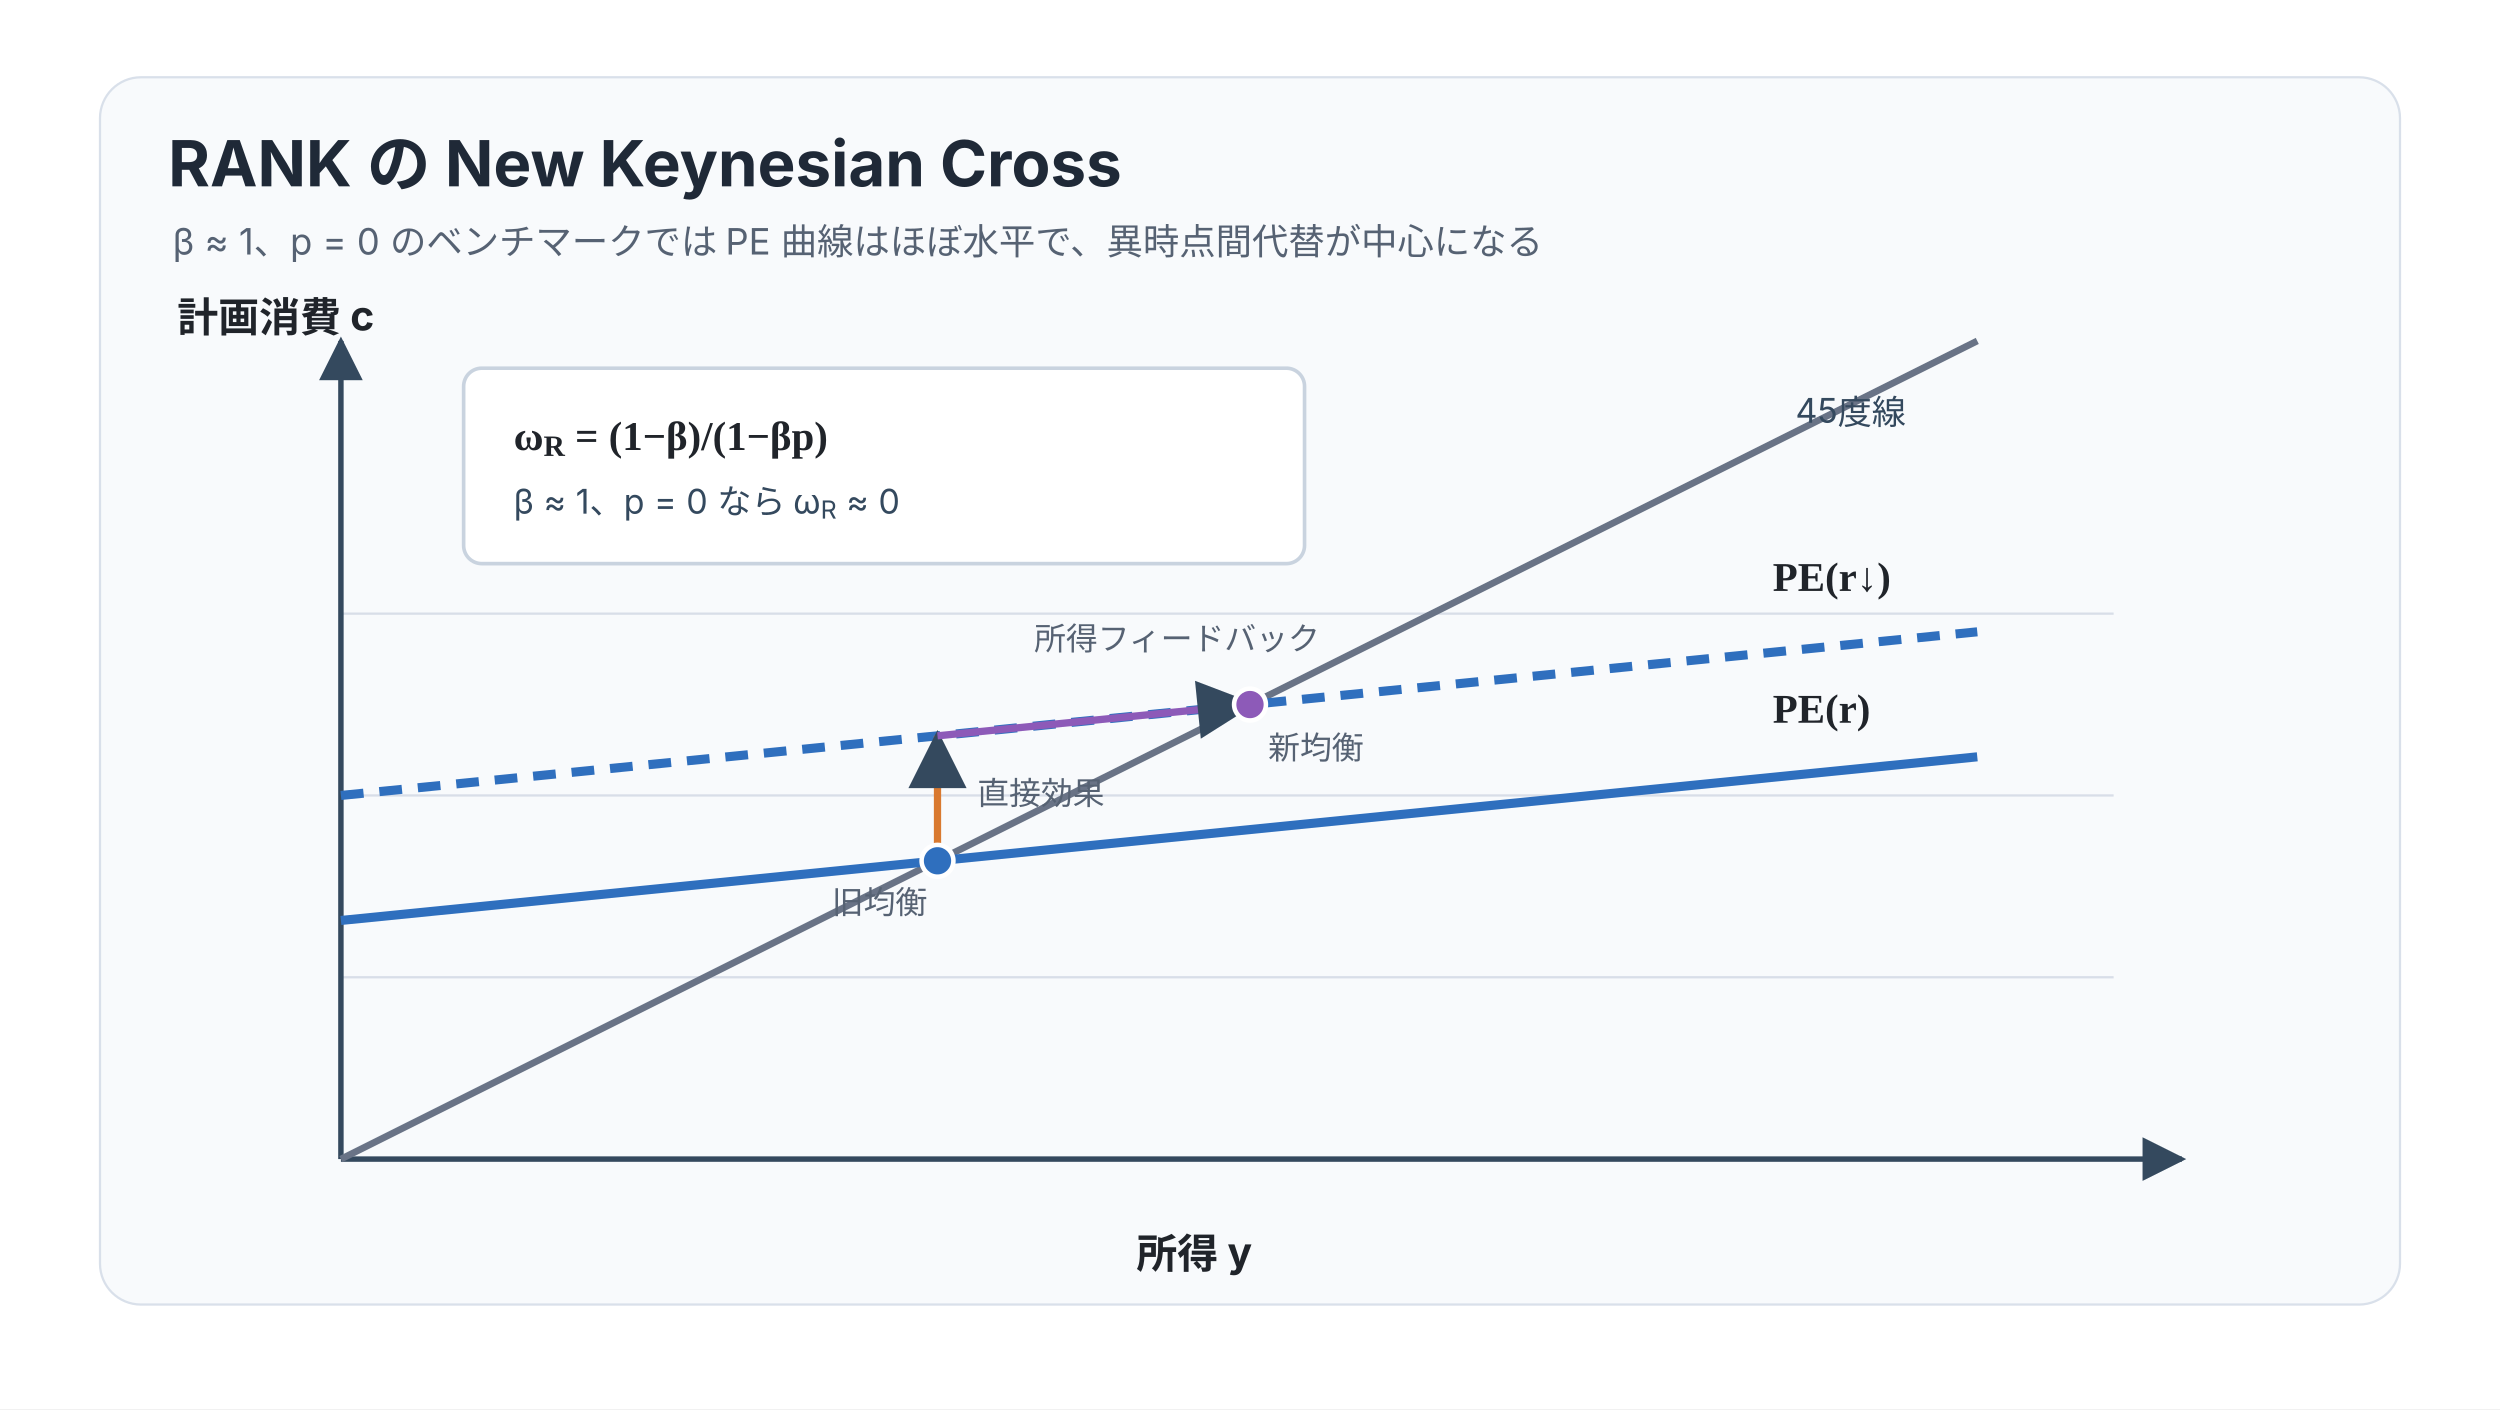
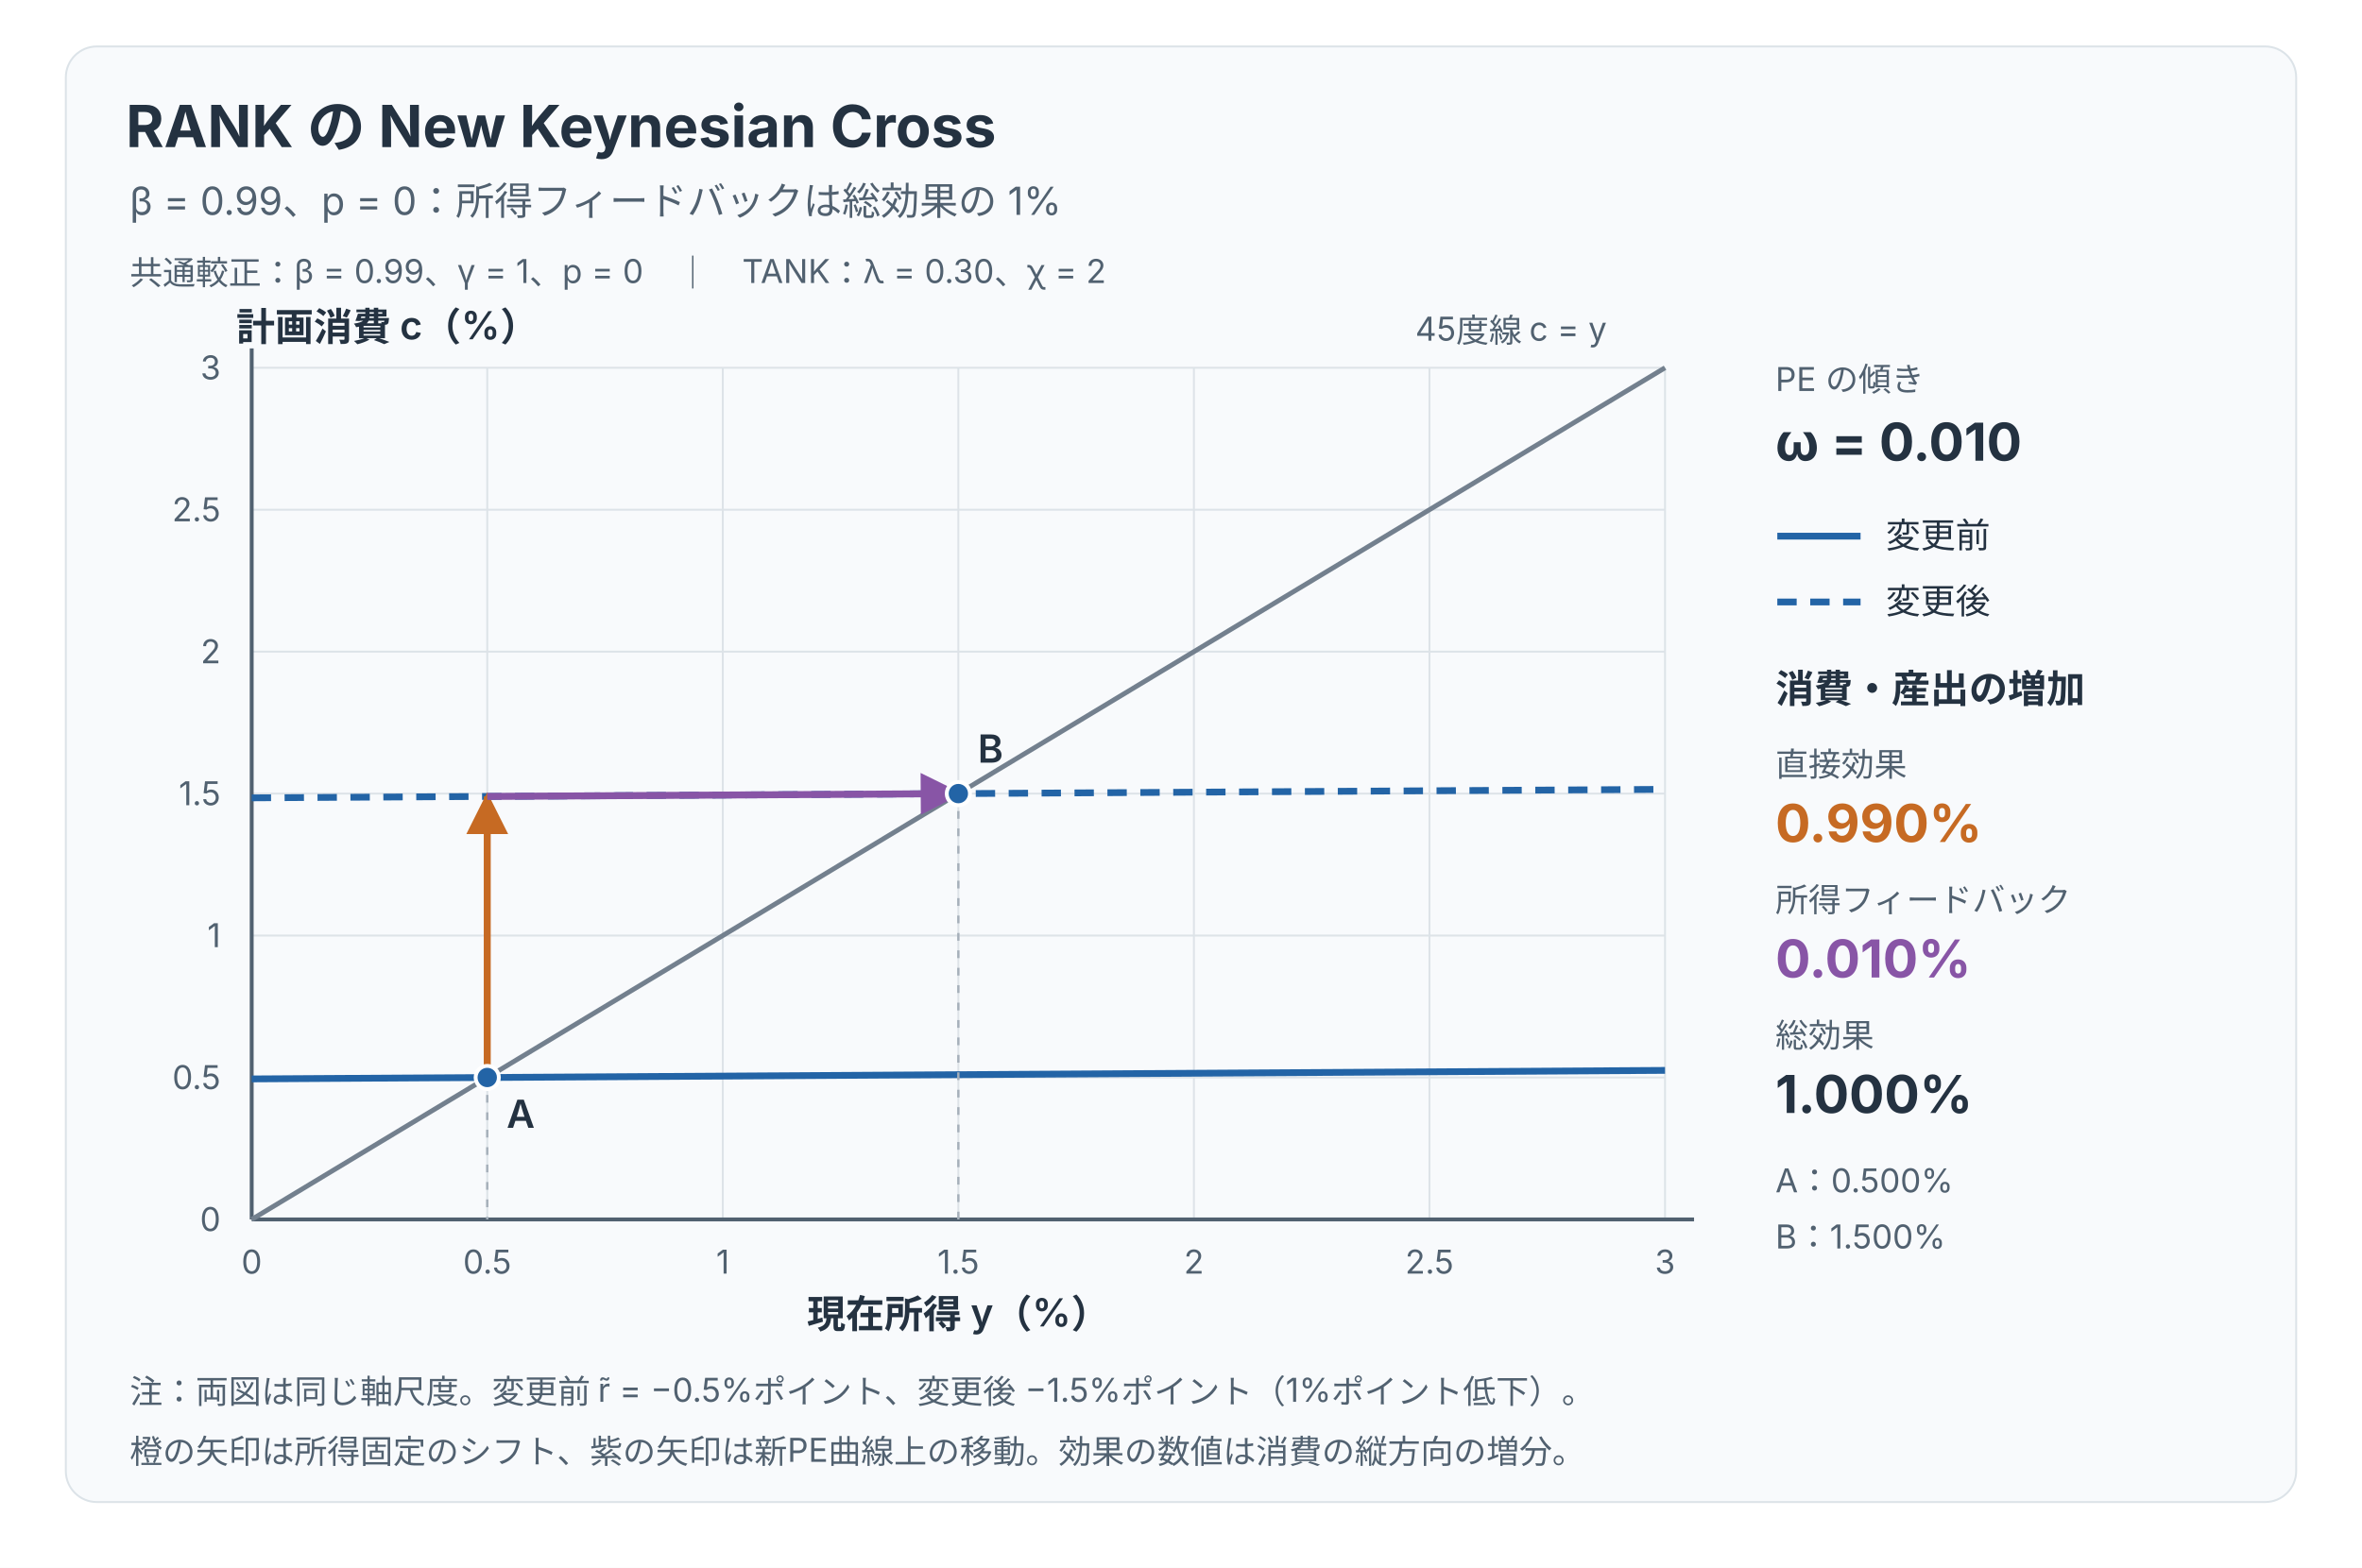
- <svg xmlns="http://www.w3.org/2000/svg" width="1100" height="620" viewBox="0 0 1100 620" role="img" aria-labelledby="title desc">
+ <svg xmlns="http://www.w3.org/2000/svg" width="1220" height="810" viewBox="0 0 1220 810" role="img" aria-labelledby="title desc">
  <defs>
-     <marker id="arrow" viewBox="0 0 10 10" refX="9" refY="5" markerWidth="8" markerHeight="8" orient="auto">
-       <path d="M0 0 L10 5 L0 10 Z" fill="#34495e" />
+     <marker id="arrow" viewBox="0 0 10 10" refX="9" refY="5" markerWidth="6" markerHeight="6" orient="auto">
+       <path d="M0 0 L10 5 L0 10 Z" fill="context-stroke" />
    </marker>
    <style>
-       .title { font: 700 28px -apple-system, BlinkMacSystemFont, "Hiragino Sans", "Noto Sans JP", sans-serif; fill: #1f2937; }
-       .subtitle { font: 400 16px -apple-system, BlinkMacSystemFont, "Hiragino Sans", "Noto Sans JP", sans-serif; fill: #566273; }
-       .axis { stroke: #34495e; stroke-width: 2.4; marker-end: url(#arrow); }
-       .grid { stroke: #d8dee8; stroke-width: 1; }
-       .line45 { stroke: #697386; stroke-width: 3; fill: none; }
-       .pe { stroke: #2f6fbe; stroke-width: 4; fill: none; }
-       .pe2 { stroke: #2f6fbe; stroke-width: 4; fill: none; stroke-dasharray: 10 7; }
-       .direct { stroke: #d9792f; stroke-width: 3.2; fill: none; marker-end: url(#arrow); }
-       .feedback { stroke: #8d5ab8; stroke-width: 3.2; fill: none; marker-end: url(#arrow); }
-       .label { font: 700 18px -apple-system, BlinkMacSystemFont, "Hiragino Sans", "Noto Sans JP", sans-serif; fill: #20242a; }
-       .text { font: 400 15px -apple-system, BlinkMacSystemFont, "Hiragino Sans", "Noto Sans JP", sans-serif; fill: #34495e; }
-       .math { font: 600 18px "Times New Roman", serif; fill: #20242a; }
-       .note { font: 400 14px -apple-system, BlinkMacSystemFont, "Hiragino Sans", "Noto Sans JP", sans-serif; fill: #566273; }
-       .box { fill: #ffffff; stroke: #c9d3df; stroke-width: 1.6; rx: 8; }
-     </style>
+ text { font-family: -apple-system, BlinkMacSystemFont, "Hiragino Sans", "Noto Sans JP", sans-serif; fill:#243241; }
+ .title { font-size:30px; font-weight:700; }
+ .subtitle { font-size:20px; fill:#516170; }
+ .label { font-size:20px; font-weight:600; }
+ .text { font-size:18px; }
+ .small { font-size:17px; fill:#516170; }
+ .value { font-size:27px; font-weight:700; }
+ .grid { stroke:#dde3e8; stroke-width:1; }
+ .axis { stroke:#516170; stroke-width:2; }
+ .line45 { stroke:#73808e; stroke-width:2.5; fill:none; }
+ .pe { stroke:#2364a6; stroke-width:3.5; fill:none; }
+ .pe2 { stroke:#2364a6; stroke-width:3.5; fill:none; stroke-dasharray:10 7; }
+ .direct { stroke:#c66a23; stroke-width:3.6; fill:none; marker-end:url(#arrow); }
+ .feedback { stroke:#8855a6; stroke-width:3.6; fill:none; marker-end:url(#arrow); }
+ .guide { stroke:#a6b0ba; stroke-width:1.2; stroke-dasharray:4 5; }
+ </style>
  </defs>
-   <rect x="0" y="0" width="1100" height="620" fill="#ffffff" />
-   <rect x="44" y="34" width="1012" height="540" rx="18" fill="#f8fafc" stroke="#d9e0ea" />
-   <text class="title" x="74" y="82">RANK の New Keynesian Cross</text>
-   <text class="subtitle" x="76" y="112">β ≈ 1、p = 0 のベンチマークでは PE 曲線はほぼ水平で、異時点間代替が中心になる</text>
-   <line class="grid" x1="150" y1="430" x2="930" y2="430" />
-   <line class="grid" x1="150" y1="350" x2="930" y2="350" />
-   <line class="grid" x1="150" y1="270" x2="930" y2="270" />
-   <line class="axis" x1="150" y1="510" x2="960" y2="510" />
-   <line class="axis" x1="150" y1="510" x2="150" y2="150" />
-   <path class="line45" d="M150 510 L870 150" />
-   <path class="pe" d="M150 405 L870 333" />
-   <path class="pe2" d="M150 350 L870 278" />
-   <path class="direct" d="M412.5 378.75 L412.5 323.75" />
-   <path class="feedback" d="M412.5 323.75 L550 310" />
-   <circle cx="412.5" cy="378.75" r="7" fill="#2f6fbe" stroke="#ffffff" stroke-width="2" />
-   <circle cx="550" cy="310" r="7" fill="#8d5ab8" stroke="#ffffff" stroke-width="2" />
-   <text class="label" x="500" y="558">所得 y</text>
-   <text class="label" x="78" y="146">計画消費 c</text>
-   <text class="text" x="790" y="186">45度線</text>
-   <text class="math" x="780" y="318">PE(r)</text>
-   <text class="math" x="780" y="260">PE(r↓)</text>
-   <text class="note" x="430" y="354" fill="#d9792f">直接効果</text>
-   <text class="note" x="455" y="286" fill="#8d5ab8">所得フィードバック</text>
-   <text class="note" x="366" y="402">旧均衡</text>
-   <text class="note" x="558" y="334">新均衡</text>
-   <rect class="box" x="204" y="162" width="370" height="86" />
-   <text class="math" x="226" y="198">ω<tspan baseline-shift="sub" font-size="13">R</tspan> = (1−β)/(1−βp)</text>
-   <text class="text" x="226" y="226">β ≈ 1、p = 0 なら ω<tspan baseline-shift="sub" font-size="11">R</tspan> ≈ 0</text>
+   <rect width="1220" height="810" fill="white" />
+   <rect x="34" y="24" width="1152" height="752" rx="16" fill="#f8fafc" stroke="#dce3e8" />
+   <text class="title" x="65" y="76">RANK の New Keynesian Cross</text>
+   <text class="subtitle" x="67" y="111">β = 0.99、p = 0：所得フィードバックは総効果の 1%</text>
+   <text class="small" x="67" y="147">共通較正：β = 0.99、γ = 1、p = 0　｜　TANK：λ = 0.30、χ = 2</text>
+   <line class="grid" x1="130.0" y1="630" x2="860.0" y2="630" />
+   <line class="grid" x1="130" y1="190.0" x2="130" y2="630.0" />
+   <text class="small" x="114" y="636" text-anchor="end">0</text>
+   <text class="small" x="130" y="658" text-anchor="middle">0</text>
+   <line class="grid" x1="130.0" y1="556.667" x2="860.0" y2="556.667" />
+   <line class="grid" x1="251.667" y1="190.0" x2="251.667" y2="630.0" />
+   <text class="small" x="114" y="562.667" text-anchor="end">0.5</text>
+   <text class="small" x="251.667" y="658" text-anchor="middle">0.5</text>
+   <line class="grid" x1="130.0" y1="483.333" x2="860.0" y2="483.333" />
+   <line class="grid" x1="373.333" y1="190.0" x2="373.333" y2="630.0" />
+   <text class="small" x="114" y="489.333" text-anchor="end">1</text>
+   <text class="small" x="373.333" y="658" text-anchor="middle">1</text>
+   <line class="grid" x1="130.0" y1="410" x2="860.0" y2="410" />
+   <line class="grid" x1="495" y1="190.0" x2="495" y2="630.0" />
+   <text class="small" x="114" y="416" text-anchor="end">1.5</text>
+   <text class="small" x="495" y="658" text-anchor="middle">1.5</text>
+   <line class="grid" x1="130.0" y1="336.667" x2="860.0" y2="336.667" />
+   <line class="grid" x1="616.667" y1="190.0" x2="616.667" y2="630.0" />
+   <text class="small" x="114" y="342.667" text-anchor="end">2</text>
+   <text class="small" x="616.667" y="658" text-anchor="middle">2</text>
+   <line class="grid" x1="130.0" y1="263.333" x2="860.0" y2="263.333" />
+   <line class="grid" x1="738.333" y1="190.0" x2="738.333" y2="630.0" />
+   <text class="small" x="114" y="269.333" text-anchor="end">2.5</text>
+   <text class="small" x="738.333" y="658" text-anchor="middle">2.5</text>
+   <line class="grid" x1="130.0" y1="190" x2="860.0" y2="190" />
+   <line class="grid" x1="860" y1="190.0" x2="860" y2="630.0" />
+   <text class="small" x="114" y="196" text-anchor="end">3</text>
+   <text class="small" x="860" y="658" text-anchor="middle">3</text>
+   <path class="axis" d="M130 630 L875 630" />
+   <path class="axis" d="M130 630 L130 180" />
+   <text class="label" x="122" y="176">計画消費 c（%）</text>
+   <text class="label" x="495" y="686" text-anchor="middle">現在所得 y（%）</text>
+   <path class="line45" d="M130 630 L860 190" />
+   <text class="small" x="731" y="176">45度線 c = y</text>
+   <path class="pe" d="M130 557.4 L860 553" />
+   <path class="pe2" d="M130 412.2 L860 407.8" />
+   <path class="direct" d="M251.667 556.667 L251.667 411.467" />
+   <path class="feedback" d="M251.667 411.467 L495 410" />
+   <path class="guide" d="M251.667 556.667 L251.667 630" />
+   <circle cx="251.667" cy="556.667" r="6" fill="#2364a6" stroke="white" stroke-width="2" />
+   <text class="label" x="261.667" y="582.667">A</text>
+   <path class="guide" d="M495 410 L495 630" />
+   <circle cx="495" cy="410" r="6" fill="#2364a6" stroke="white" stroke-width="2" />
+   <text class="label" x="505" y="394">B</text>
+   <text class="small" x="917" y="202">PE の傾き</text>
+   <text class="value" x="917" y="238">ω = 0.010</text>
+   <path class="pe legend" d="M918 277 L961 277" />
+   <text class="text" x="974" y="283">変更前</text>
+   <path class="pe2 legend" d="M918 311 L961 311" />
+   <text class="text" x="974" y="317">変更後</text>
+   <text class="label" x="917" y="363">消費・産出の増加</text>
+   <text class="small" x="917" y="401">直接効果</text>
+   <text class="value" x="917" y="435" style="fill:#c66a23">0.990%</text>
+   <text class="small" x="917" y="471">所得フィードバック</text>
+   <text class="value" x="917" y="505" style="fill:#8855a6">0.010%</text>
+   <text class="small" x="917" y="541">総効果</text>
+   <text class="value" x="917" y="575">1.000%</text>
+   <text class="small" x="917" y="616">A：0.500%</text>
+   <text class="small" x="917" y="645">B：1.500%</text>
+   <text class="small" x="67" y="725">注：両図は同じ軸尺度。変更前 r̃ = −0.5%ポイント、変更後 −1.5%ポイント（1%ポイント低下）。</text>
+   <text class="small" x="67" y="756">橙の矢印は所得固定のシフト、紫の矢印は新PE曲線上の移動。効果の数値は消費の縦方向の増分。</text>
</svg>
